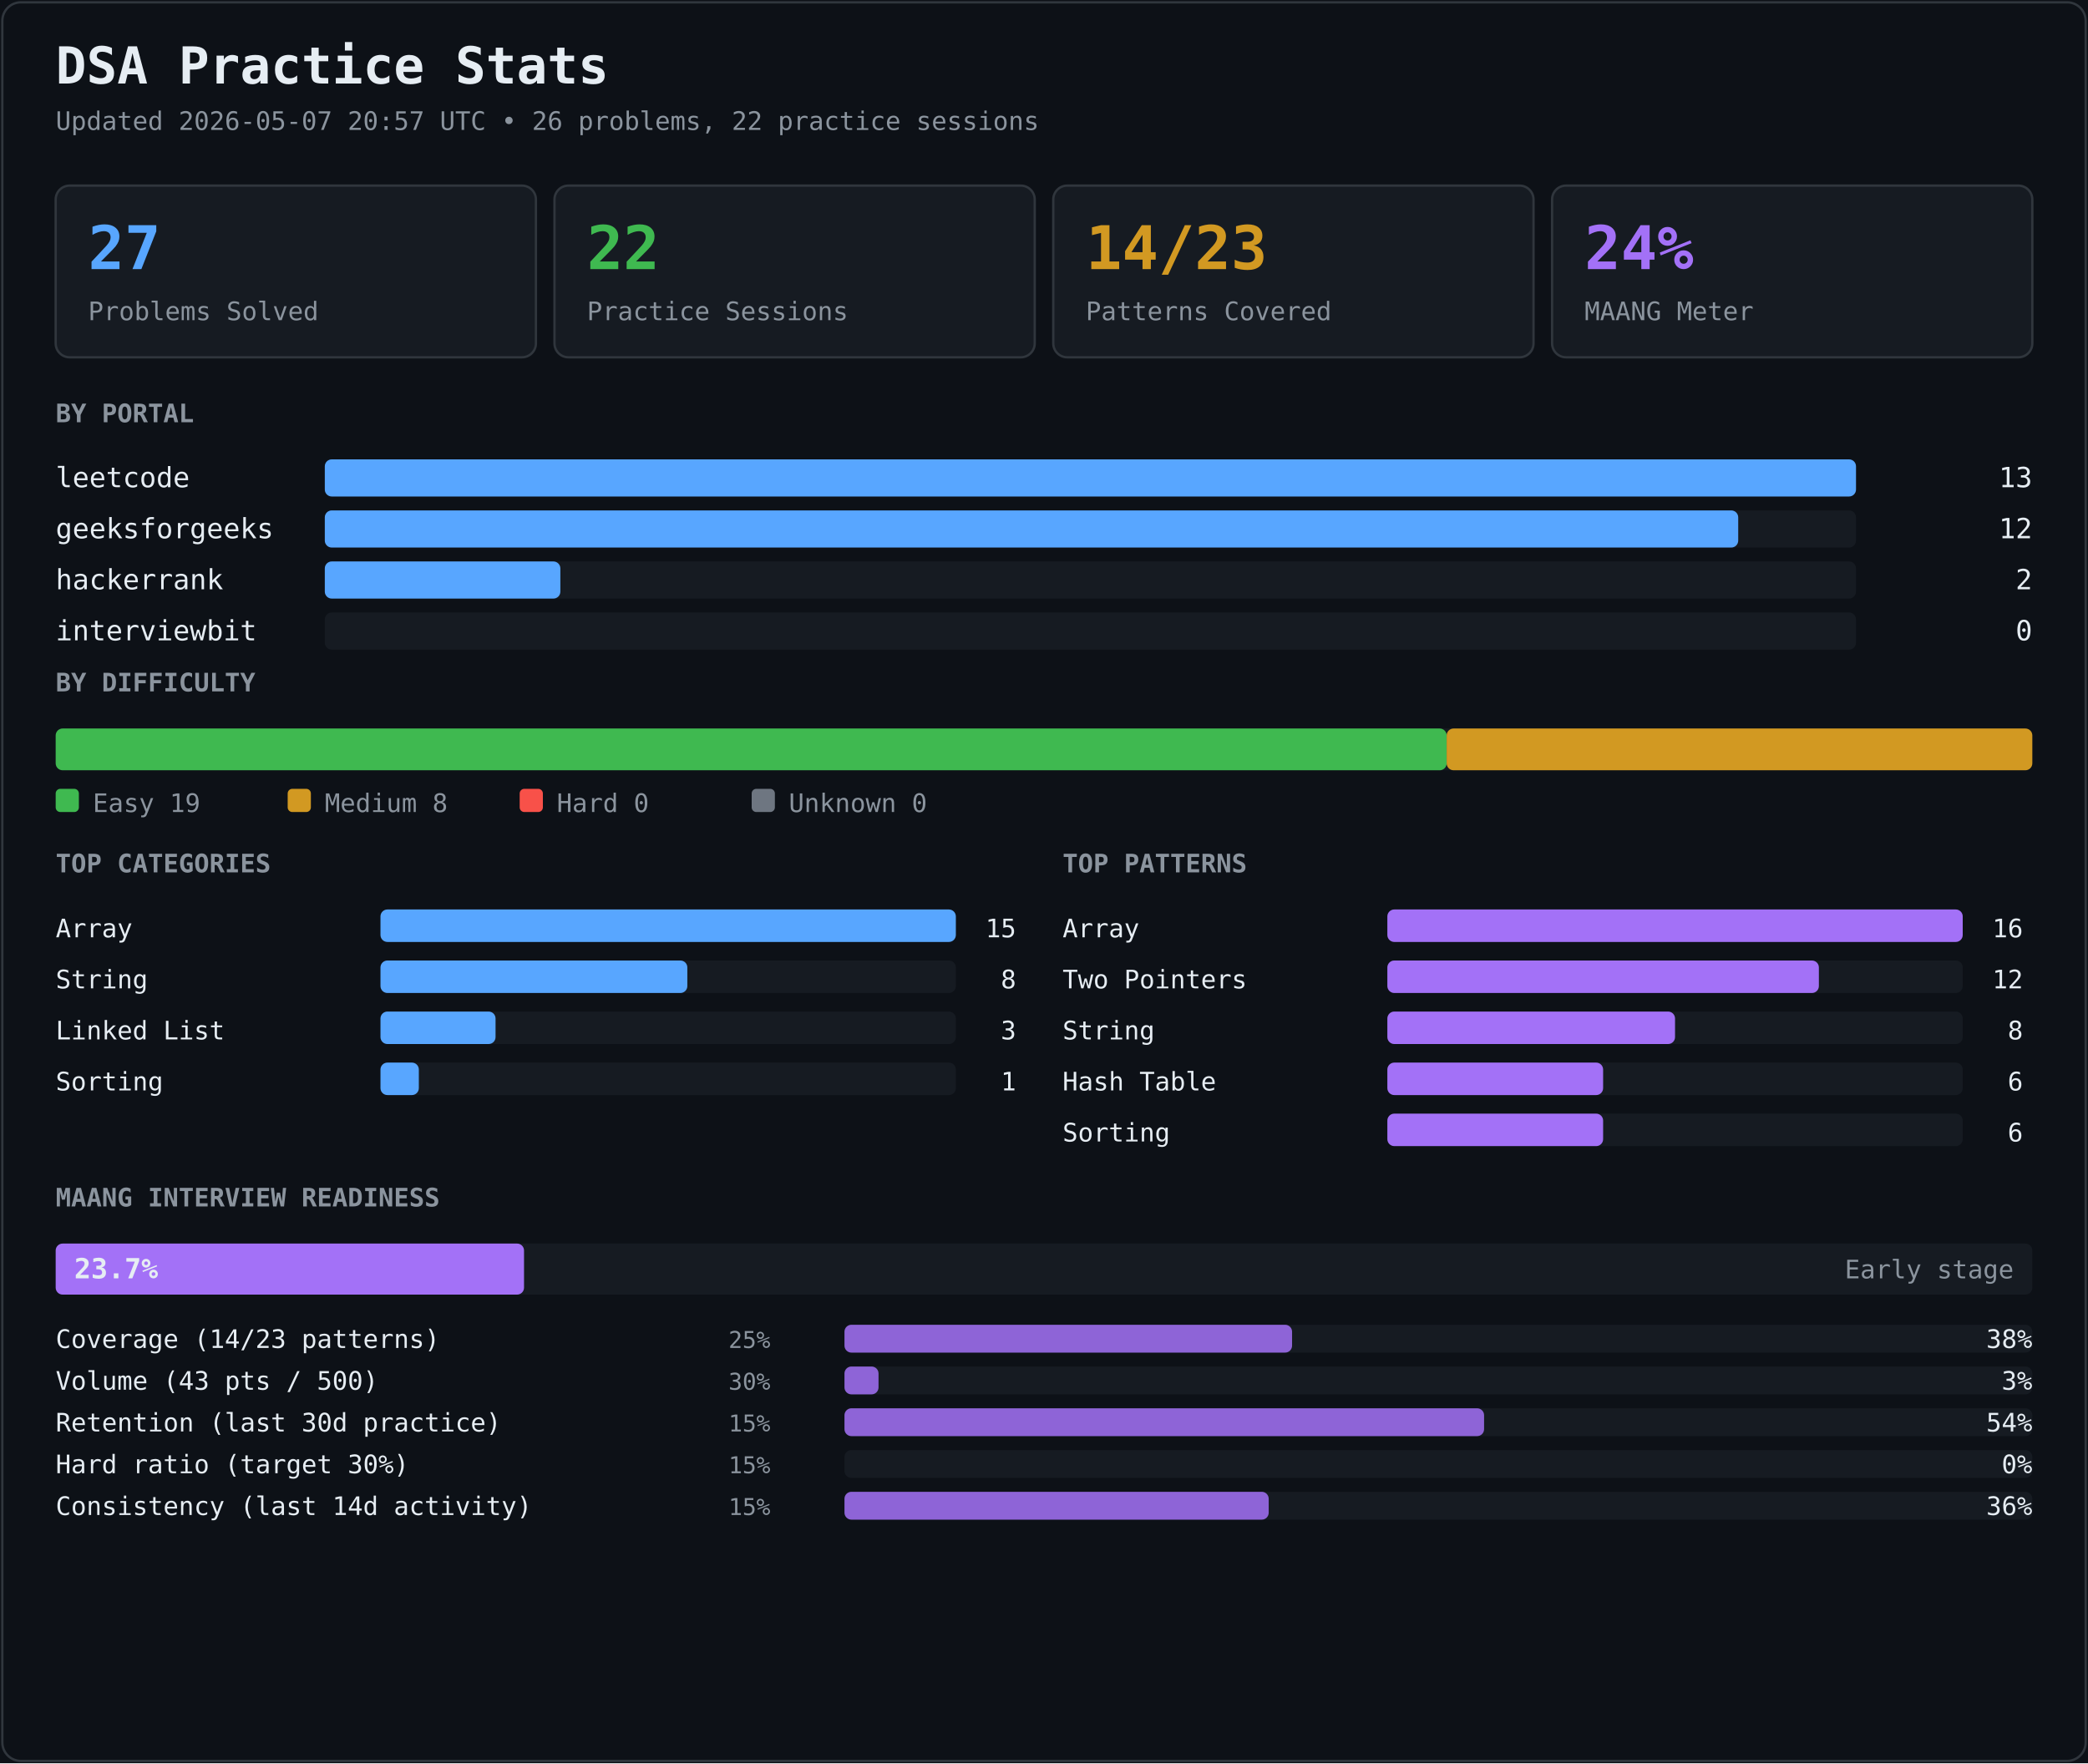
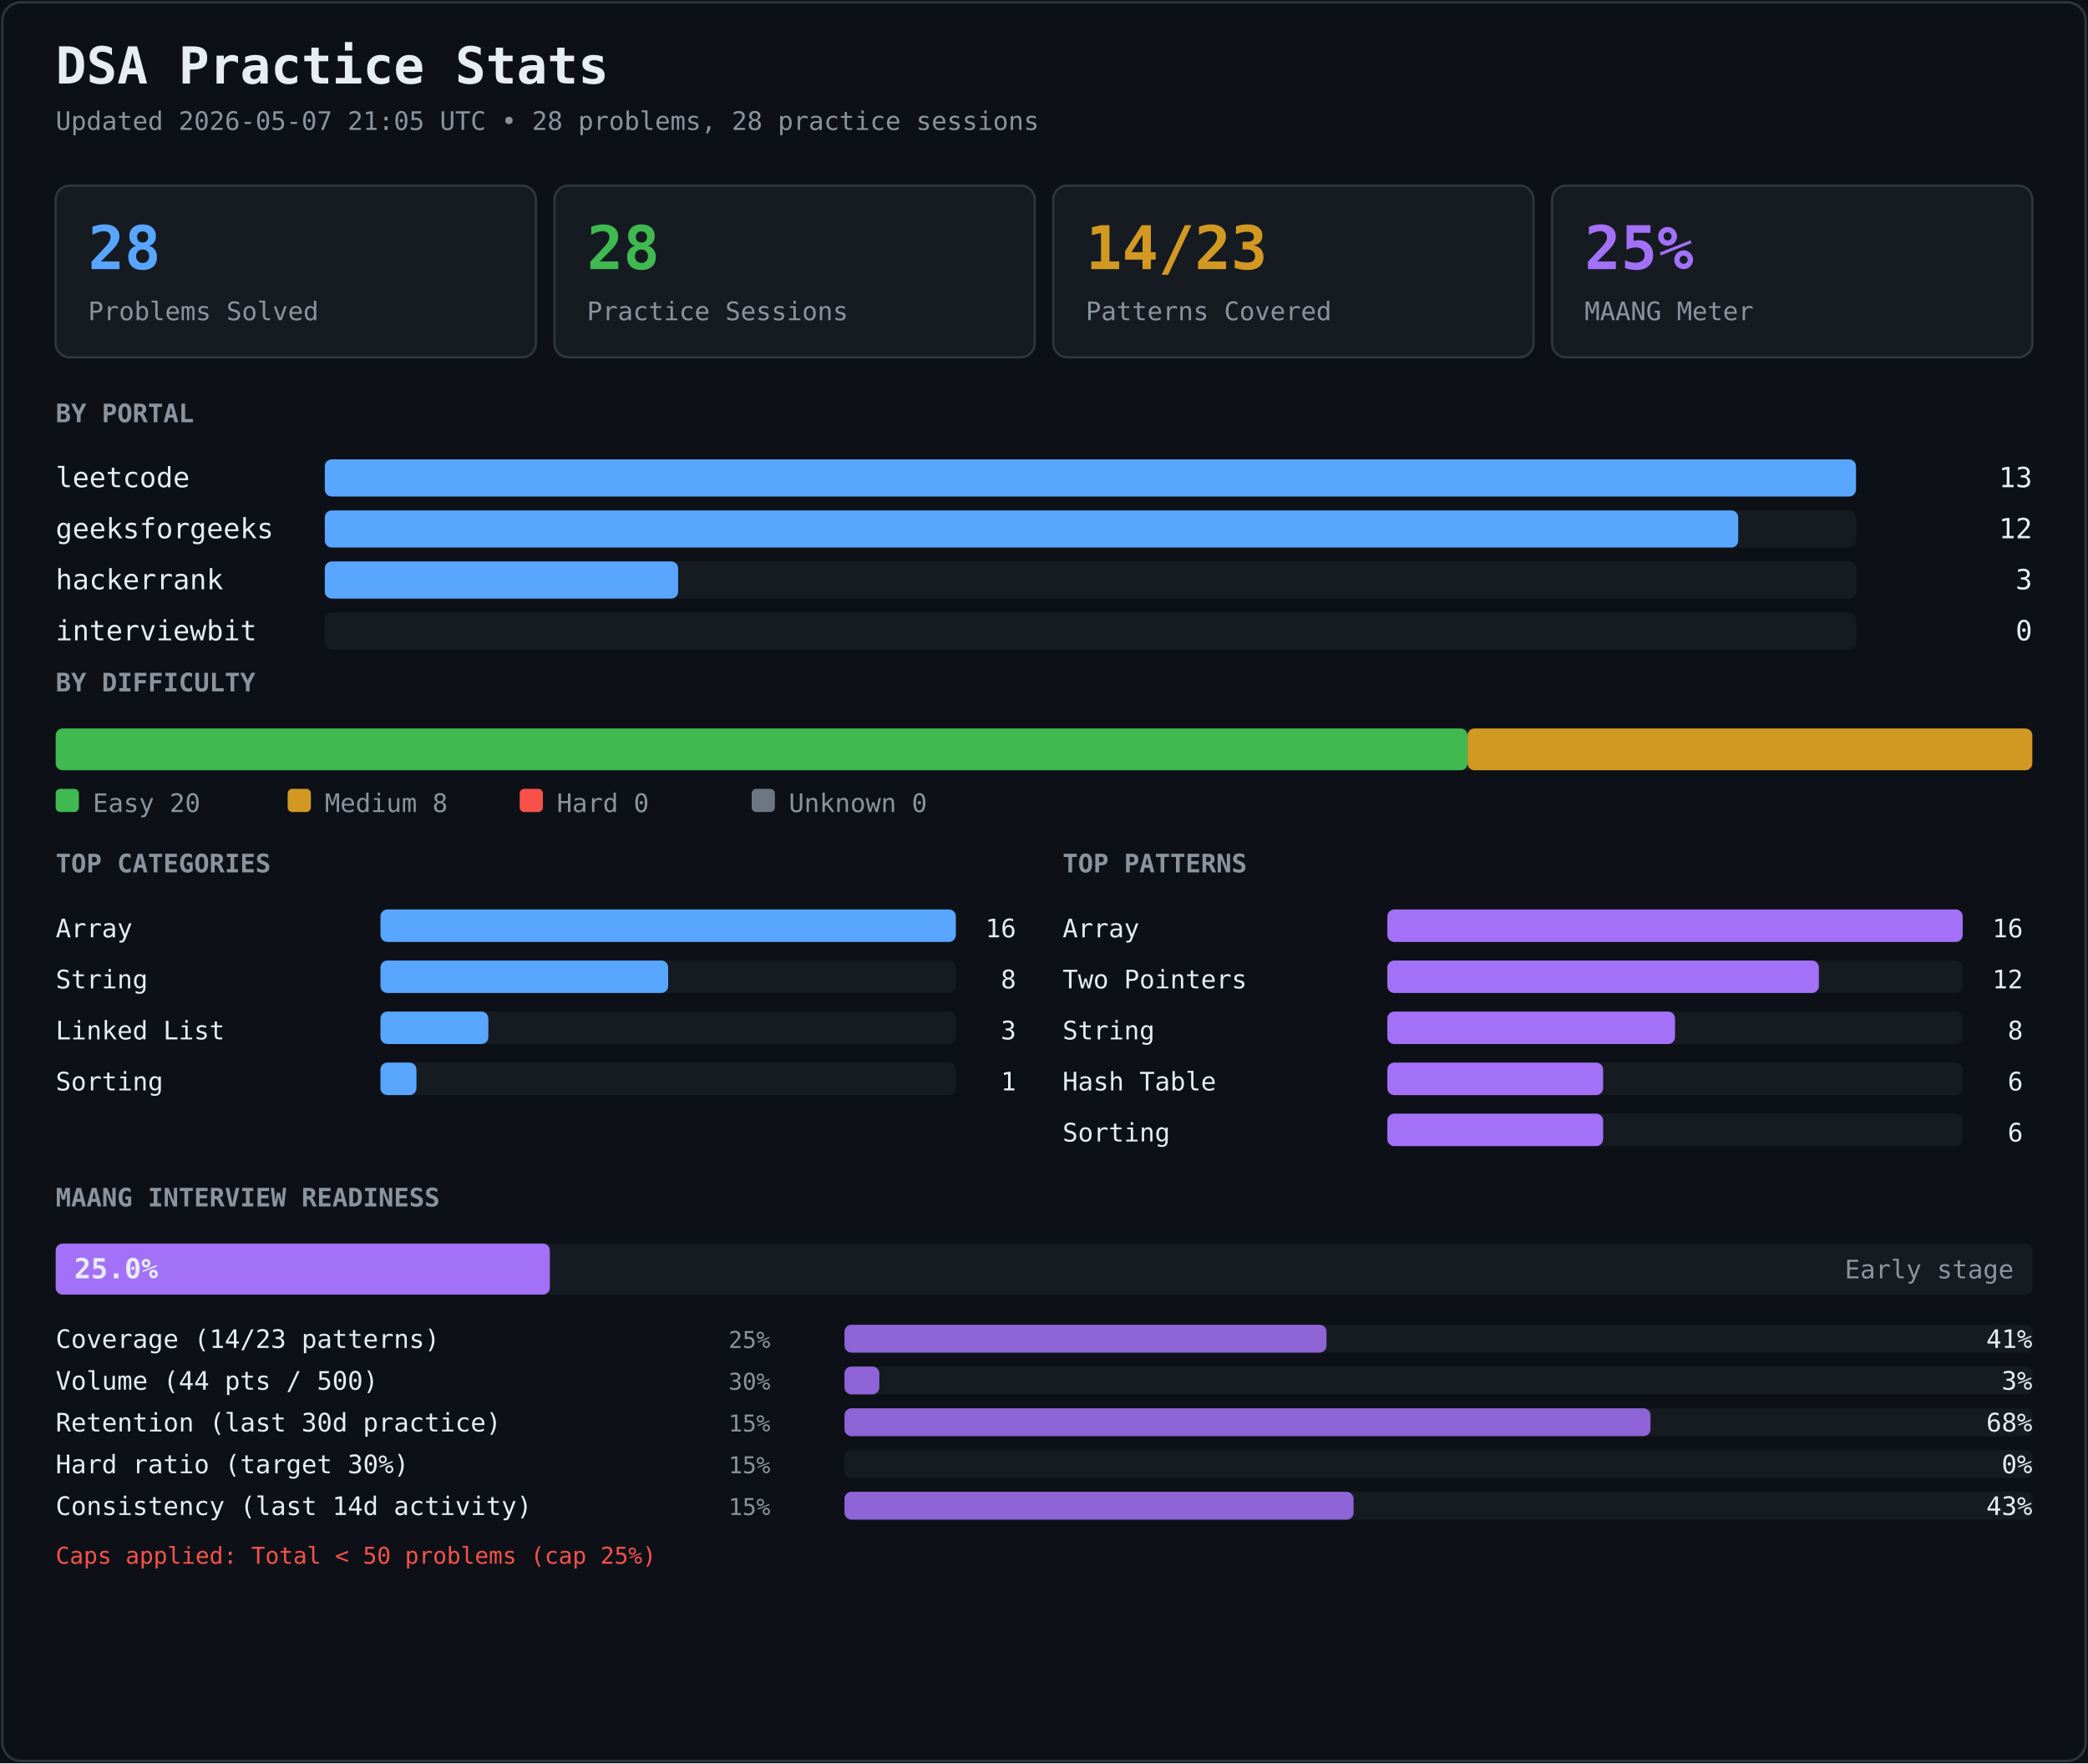
<svg xmlns="http://www.w3.org/2000/svg" width="900" height="760" viewBox="0 0 900 760">
  <rect width="900" height="760" fill="#0d1117" />
  <rect x="1" y="1" width="898" height="758" fill="none" stroke="#30363d" rx="8" />
  <text x="24" y="36" font-family="ui-monospace, SFMono-Regular, Menlo, Consolas, monospace" font-size="22" font-weight="700" fill="#e6edf3" text-anchor="start">DSA Practice Stats</text>
-   <text x="24" y="56" font-family="ui-monospace, SFMono-Regular, Menlo, Consolas, monospace" font-size="11" font-weight="400" fill="#8b949e" text-anchor="start">Updated 2026-05-07 20:57 UTC • 26 problems, 22 practice sessions</text>
+   <text x="24" y="56" font-family="ui-monospace, SFMono-Regular, Menlo, Consolas, monospace" font-size="11" font-weight="400" fill="#8b949e" text-anchor="start">Updated 2026-05-07 21:05 UTC • 28 problems, 28 practice sessions</text>
  <rect x="24" y="80" width="207" height="74" rx="6" fill="#161b22" stroke="#30363d" />
-   <text x="38" y="116" font-family="ui-monospace, SFMono-Regular, Menlo, Consolas, monospace" font-size="26" font-weight="700" fill="#58a6ff" text-anchor="start">27</text>
+   <text x="38" y="116" font-family="ui-monospace, SFMono-Regular, Menlo, Consolas, monospace" font-size="26" font-weight="700" fill="#58a6ff" text-anchor="start">28</text>
  <text x="38" y="138" font-family="ui-monospace, SFMono-Regular, Menlo, Consolas, monospace" font-size="11" font-weight="400" fill="#8b949e" text-anchor="start">Problems Solved</text>
  <rect x="239" y="80" width="207" height="74" rx="6" fill="#161b22" stroke="#30363d" />
-   <text x="253" y="116" font-family="ui-monospace, SFMono-Regular, Menlo, Consolas, monospace" font-size="26" font-weight="700" fill="#3fb950" text-anchor="start">22</text>
+   <text x="253" y="116" font-family="ui-monospace, SFMono-Regular, Menlo, Consolas, monospace" font-size="26" font-weight="700" fill="#3fb950" text-anchor="start">28</text>
  <text x="253" y="138" font-family="ui-monospace, SFMono-Regular, Menlo, Consolas, monospace" font-size="11" font-weight="400" fill="#8b949e" text-anchor="start">Practice Sessions</text>
  <rect x="454" y="80" width="207" height="74" rx="6" fill="#161b22" stroke="#30363d" />
  <text x="468" y="116" font-family="ui-monospace, SFMono-Regular, Menlo, Consolas, monospace" font-size="26" font-weight="700" fill="#d29922" text-anchor="start">14/23</text>
  <text x="468" y="138" font-family="ui-monospace, SFMono-Regular, Menlo, Consolas, monospace" font-size="11" font-weight="400" fill="#8b949e" text-anchor="start">Patterns Covered</text>
  <rect x="669" y="80" width="207" height="74" rx="6" fill="#161b22" stroke="#30363d" />
-   <text x="683" y="116" font-family="ui-monospace, SFMono-Regular, Menlo, Consolas, monospace" font-size="26" font-weight="700" fill="#a371f7" text-anchor="start">24%</text>
+   <text x="683" y="116" font-family="ui-monospace, SFMono-Regular, Menlo, Consolas, monospace" font-size="26" font-weight="700" fill="#a371f7" text-anchor="start">25%</text>
  <text x="683" y="138" font-family="ui-monospace, SFMono-Regular, Menlo, Consolas, monospace" font-size="11" font-weight="400" fill="#8b949e" text-anchor="start">MAANG Meter</text>
  <text x="24" y="182" font-family="ui-monospace, SFMono-Regular, Menlo, Consolas, monospace" font-size="11" font-weight="700" fill="#8b949e" text-anchor="start">BY PORTAL</text>
  <text x="24" y="210" font-family="ui-monospace, SFMono-Regular, Menlo, Consolas, monospace" font-size="12" font-weight="400" fill="#e6edf3" text-anchor="start">leetcode</text>
  <rect x="140" y="198" width="660" height="16" rx="3" fill="#161b22" opacity="1" />
  <rect x="140" y="198" width="660" height="16" rx="3" fill="#58a6ff" opacity="1" />
  <text x="876" y="210" font-family="ui-monospace, SFMono-Regular, Menlo, Consolas, monospace" font-size="12" font-weight="400" fill="#e6edf3" text-anchor="end">13</text>
  <text x="24" y="232" font-family="ui-monospace, SFMono-Regular, Menlo, Consolas, monospace" font-size="12" font-weight="400" fill="#e6edf3" text-anchor="start">geeksforgeeks</text>
  <rect x="140" y="220" width="660" height="16" rx="3" fill="#161b22" opacity="1" />
  <rect x="140" y="220" width="609.231" height="16" rx="3" fill="#58a6ff" opacity="1" />
  <text x="876" y="232" font-family="ui-monospace, SFMono-Regular, Menlo, Consolas, monospace" font-size="12" font-weight="400" fill="#e6edf3" text-anchor="end">12</text>
  <text x="24" y="254" font-family="ui-monospace, SFMono-Regular, Menlo, Consolas, monospace" font-size="12" font-weight="400" fill="#e6edf3" text-anchor="start">hackerrank</text>
  <rect x="140" y="242" width="660" height="16" rx="3" fill="#161b22" opacity="1" />
-   <rect x="140" y="242" width="101.538" height="16" rx="3" fill="#58a6ff" opacity="1" />
-   <text x="876" y="254" font-family="ui-monospace, SFMono-Regular, Menlo, Consolas, monospace" font-size="12" font-weight="400" fill="#e6edf3" text-anchor="end">2</text>
+   <rect x="140" y="242" width="152.308" height="16" rx="3" fill="#58a6ff" opacity="1" />
+   <text x="876" y="254" font-family="ui-monospace, SFMono-Regular, Menlo, Consolas, monospace" font-size="12" font-weight="400" fill="#e6edf3" text-anchor="end">3</text>
  <text x="24" y="276" font-family="ui-monospace, SFMono-Regular, Menlo, Consolas, monospace" font-size="12" font-weight="400" fill="#e6edf3" text-anchor="start">interviewbit</text>
  <rect x="140" y="264" width="660" height="16" rx="3" fill="#161b22" opacity="1" />
  <text x="876" y="276" font-family="ui-monospace, SFMono-Regular, Menlo, Consolas, monospace" font-size="12" font-weight="400" fill="#e6edf3" text-anchor="end">0</text>
  <text x="24" y="298" font-family="ui-monospace, SFMono-Regular, Menlo, Consolas, monospace" font-size="11" font-weight="700" fill="#8b949e" text-anchor="start">BY DIFFICULTY</text>
  <rect x="24" y="314" width="852" height="18" rx="3" fill="#161b22" opacity="1" />
-   <rect x="24" y="314" width="599.556" height="18" rx="3" fill="#3fb950" opacity="1" />
-   <rect x="623.556" y="314" width="252.444" height="18" rx="3" fill="#d29922" opacity="1" />
+   <rect x="24" y="314" width="608.571" height="18" rx="3" fill="#3fb950" opacity="1" />
+   <rect x="632.571" y="314" width="243.429" height="18" rx="3" fill="#d29922" opacity="1" />
  <rect x="24" y="340" width="10" height="10" rx="2" fill="#3fb950" />
-   <text x="40" y="350" font-family="ui-monospace, SFMono-Regular, Menlo, Consolas, monospace" font-size="11" font-weight="400" fill="#8b949e" text-anchor="start">Easy 19</text>
+   <text x="40" y="350" font-family="ui-monospace, SFMono-Regular, Menlo, Consolas, monospace" font-size="11" font-weight="400" fill="#8b949e" text-anchor="start">Easy 20</text>
  <rect x="124" y="340" width="10" height="10" rx="2" fill="#d29922" />
  <text x="140" y="350" font-family="ui-monospace, SFMono-Regular, Menlo, Consolas, monospace" font-size="11" font-weight="400" fill="#8b949e" text-anchor="start">Medium 8</text>
  <rect x="224" y="340" width="10" height="10" rx="2" fill="#f85149" />
  <text x="240" y="350" font-family="ui-monospace, SFMono-Regular, Menlo, Consolas, monospace" font-size="11" font-weight="400" fill="#8b949e" text-anchor="start">Hard 0</text>
  <rect x="324" y="340" width="10" height="10" rx="2" fill="#6e7681" />
  <text x="340" y="350" font-family="ui-monospace, SFMono-Regular, Menlo, Consolas, monospace" font-size="11" font-weight="400" fill="#8b949e" text-anchor="start">Unknown 0</text>
  <text x="24" y="376" font-family="ui-monospace, SFMono-Regular, Menlo, Consolas, monospace" font-size="11" font-weight="700" fill="#8b949e" text-anchor="start">TOP CATEGORIES</text>
  <text x="458" y="376" font-family="ui-monospace, SFMono-Regular, Menlo, Consolas, monospace" font-size="11" font-weight="700" fill="#8b949e" text-anchor="start">TOP PATTERNS</text>
  <text x="24" y="404" font-family="ui-monospace, SFMono-Regular, Menlo, Consolas, monospace" font-size="11" font-weight="400" fill="#e6edf3" text-anchor="start">Array</text>
  <rect x="164" y="392" width="248" height="14" rx="3" fill="#161b22" opacity="1" />
  <rect x="164" y="392" width="248" height="14" rx="3" fill="#58a6ff" opacity="1" />
-   <text x="438" y="404" font-family="ui-monospace, SFMono-Regular, Menlo, Consolas, monospace" font-size="11" font-weight="400" fill="#e6edf3" text-anchor="end">15</text>
+   <text x="438" y="404" font-family="ui-monospace, SFMono-Regular, Menlo, Consolas, monospace" font-size="11" font-weight="400" fill="#e6edf3" text-anchor="end">16</text>
  <text x="458" y="404" font-family="ui-monospace, SFMono-Regular, Menlo, Consolas, monospace" font-size="11" font-weight="400" fill="#e6edf3" text-anchor="start">Array</text>
  <rect x="598" y="392" width="248" height="14" rx="3" fill="#161b22" opacity="1" />
  <rect x="598" y="392" width="248" height="14" rx="3" fill="#a371f7" opacity="1" />
  <text x="872" y="404" font-family="ui-monospace, SFMono-Regular, Menlo, Consolas, monospace" font-size="11" font-weight="400" fill="#e6edf3" text-anchor="end">16</text>
  <text x="24" y="426" font-family="ui-monospace, SFMono-Regular, Menlo, Consolas, monospace" font-size="11" font-weight="400" fill="#e6edf3" text-anchor="start">String</text>
  <rect x="164" y="414" width="248" height="14" rx="3" fill="#161b22" opacity="1" />
-   <rect x="164" y="414" width="132.267" height="14" rx="3" fill="#58a6ff" opacity="1" />
+   <rect x="164" y="414" width="124" height="14" rx="3" fill="#58a6ff" opacity="1" />
  <text x="438" y="426" font-family="ui-monospace, SFMono-Regular, Menlo, Consolas, monospace" font-size="11" font-weight="400" fill="#e6edf3" text-anchor="end">8</text>
  <text x="458" y="426" font-family="ui-monospace, SFMono-Regular, Menlo, Consolas, monospace" font-size="11" font-weight="400" fill="#e6edf3" text-anchor="start">Two Pointers</text>
  <rect x="598" y="414" width="248" height="14" rx="3" fill="#161b22" opacity="1" />
  <rect x="598" y="414" width="186" height="14" rx="3" fill="#a371f7" opacity="1" />
  <text x="872" y="426" font-family="ui-monospace, SFMono-Regular, Menlo, Consolas, monospace" font-size="11" font-weight="400" fill="#e6edf3" text-anchor="end">12</text>
  <text x="24" y="448" font-family="ui-monospace, SFMono-Regular, Menlo, Consolas, monospace" font-size="11" font-weight="400" fill="#e6edf3" text-anchor="start">Linked List</text>
  <rect x="164" y="436" width="248" height="14" rx="3" fill="#161b22" opacity="1" />
-   <rect x="164" y="436" width="49.6" height="14" rx="3" fill="#58a6ff" opacity="1" />
+   <rect x="164" y="436" width="46.5" height="14" rx="3" fill="#58a6ff" opacity="1" />
  <text x="438" y="448" font-family="ui-monospace, SFMono-Regular, Menlo, Consolas, monospace" font-size="11" font-weight="400" fill="#e6edf3" text-anchor="end">3</text>
  <text x="458" y="448" font-family="ui-monospace, SFMono-Regular, Menlo, Consolas, monospace" font-size="11" font-weight="400" fill="#e6edf3" text-anchor="start">String</text>
  <rect x="598" y="436" width="248" height="14" rx="3" fill="#161b22" opacity="1" />
  <rect x="598" y="436" width="124" height="14" rx="3" fill="#a371f7" opacity="1" />
  <text x="872" y="448" font-family="ui-monospace, SFMono-Regular, Menlo, Consolas, monospace" font-size="11" font-weight="400" fill="#e6edf3" text-anchor="end">8</text>
  <text x="24" y="470" font-family="ui-monospace, SFMono-Regular, Menlo, Consolas, monospace" font-size="11" font-weight="400" fill="#e6edf3" text-anchor="start">Sorting</text>
  <rect x="164" y="458" width="248" height="14" rx="3" fill="#161b22" opacity="1" />
-   <rect x="164" y="458" width="16.533" height="14" rx="3" fill="#58a6ff" opacity="1" />
+   <rect x="164" y="458" width="15.5" height="14" rx="3" fill="#58a6ff" opacity="1" />
  <text x="438" y="470" font-family="ui-monospace, SFMono-Regular, Menlo, Consolas, monospace" font-size="11" font-weight="400" fill="#e6edf3" text-anchor="end">1</text>
  <text x="458" y="470" font-family="ui-monospace, SFMono-Regular, Menlo, Consolas, monospace" font-size="11" font-weight="400" fill="#e6edf3" text-anchor="start">Hash Table</text>
  <rect x="598" y="458" width="248" height="14" rx="3" fill="#161b22" opacity="1" />
  <rect x="598" y="458" width="93" height="14" rx="3" fill="#a371f7" opacity="1" />
  <text x="872" y="470" font-family="ui-monospace, SFMono-Regular, Menlo, Consolas, monospace" font-size="11" font-weight="400" fill="#e6edf3" text-anchor="end">6</text>
  <text x="458" y="492" font-family="ui-monospace, SFMono-Regular, Menlo, Consolas, monospace" font-size="11" font-weight="400" fill="#e6edf3" text-anchor="start">Sorting</text>
  <rect x="598" y="480" width="248" height="14" rx="3" fill="#161b22" opacity="1" />
  <rect x="598" y="480" width="93" height="14" rx="3" fill="#a371f7" opacity="1" />
  <text x="872" y="492" font-family="ui-monospace, SFMono-Regular, Menlo, Consolas, monospace" font-size="11" font-weight="400" fill="#e6edf3" text-anchor="end">6</text>
  <text x="24" y="520" font-family="ui-monospace, SFMono-Regular, Menlo, Consolas, monospace" font-size="11" font-weight="700" fill="#8b949e" text-anchor="start">MAANG INTERVIEW READINESS</text>
  <rect x="24" y="536" width="852" height="22" rx="3" fill="#161b22" opacity="1" />
-   <rect x="24" y="536" width="201.876" height="22" rx="3" fill="#a371f7" opacity="1" />
-   <text x="32" y="551" font-family="ui-monospace, SFMono-Regular, Menlo, Consolas, monospace" font-size="12" font-weight="700" fill="#e6edf3" text-anchor="start">23.7%</text>
+   <rect x="24" y="536" width="213" height="22" rx="3" fill="#a371f7" opacity="1" />
+   <text x="32" y="551" font-family="ui-monospace, SFMono-Regular, Menlo, Consolas, monospace" font-size="12" font-weight="700" fill="#e6edf3" text-anchor="start">25.0%</text>
  <text x="868" y="551" font-family="ui-monospace, SFMono-Regular, Menlo, Consolas, monospace" font-size="11" font-weight="400" fill="#8b949e" text-anchor="end">Early stage</text>
  <text x="24" y="581" font-family="ui-monospace, SFMono-Regular, Menlo, Consolas, monospace" font-size="11" font-weight="400" fill="#e6edf3" text-anchor="start">Coverage (14/23 patterns)</text>
  <text x="314" y="581" font-family="ui-monospace, SFMono-Regular, Menlo, Consolas, monospace" font-size="10" font-weight="400" fill="#8b949e" text-anchor="start">25%</text>
  <rect x="364" y="571" width="512" height="12" rx="3" fill="#161b22" opacity="1" />
-   <rect x="364" y="571" width="192.928" height="12" rx="3" fill="#a371f7" opacity="0.85" />
-   <text x="876" y="581" font-family="ui-monospace, SFMono-Regular, Menlo, Consolas, monospace" font-size="11" font-weight="400" fill="#e6edf3" text-anchor="end">38%</text>
-   <text x="24" y="599" font-family="ui-monospace, SFMono-Regular, Menlo, Consolas, monospace" font-size="11" font-weight="400" fill="#e6edf3" text-anchor="start">Volume (43 pts / 500)</text>
+   <rect x="364" y="571" width="207.768" height="12" rx="3" fill="#a371f7" opacity="0.85" />
+   <text x="876" y="581" font-family="ui-monospace, SFMono-Regular, Menlo, Consolas, monospace" font-size="11" font-weight="400" fill="#e6edf3" text-anchor="end">41%</text>
+   <text x="24" y="599" font-family="ui-monospace, SFMono-Regular, Menlo, Consolas, monospace" font-size="11" font-weight="400" fill="#e6edf3" text-anchor="start">Volume (44 pts / 500)</text>
  <text x="314" y="599" font-family="ui-monospace, SFMono-Regular, Menlo, Consolas, monospace" font-size="10" font-weight="400" fill="#8b949e" text-anchor="start">30%</text>
  <rect x="364" y="589" width="512" height="12" rx="3" fill="#161b22" opacity="1" />
-   <rect x="364" y="589" width="14.677" height="12" rx="3" fill="#a371f7" opacity="0.85" />
+   <rect x="364" y="589" width="15.019" height="12" rx="3" fill="#a371f7" opacity="0.85" />
  <text x="876" y="599" font-family="ui-monospace, SFMono-Regular, Menlo, Consolas, monospace" font-size="11" font-weight="400" fill="#e6edf3" text-anchor="end">3%</text>
  <text x="24" y="617" font-family="ui-monospace, SFMono-Regular, Menlo, Consolas, monospace" font-size="11" font-weight="400" fill="#e6edf3" text-anchor="start">Retention (last 30d practice)</text>
  <text x="314" y="617" font-family="ui-monospace, SFMono-Regular, Menlo, Consolas, monospace" font-size="10" font-weight="400" fill="#8b949e" text-anchor="start">15%</text>
  <rect x="364" y="607" width="512" height="12" rx="3" fill="#161b22" opacity="1" />
-   <rect x="364" y="607" width="275.692" height="12" rx="3" fill="#a371f7" opacity="0.85" />
-   <text x="876" y="617" font-family="ui-monospace, SFMono-Regular, Menlo, Consolas, monospace" font-size="11" font-weight="400" fill="#e6edf3" text-anchor="end">54%</text>
+   <rect x="364" y="607" width="347.429" height="12" rx="3" fill="#a371f7" opacity="0.85" />
+   <text x="876" y="617" font-family="ui-monospace, SFMono-Regular, Menlo, Consolas, monospace" font-size="11" font-weight="400" fill="#e6edf3" text-anchor="end">68%</text>
  <text x="24" y="635" font-family="ui-monospace, SFMono-Regular, Menlo, Consolas, monospace" font-size="11" font-weight="400" fill="#e6edf3" text-anchor="start">Hard ratio (target 30%)</text>
  <text x="314" y="635" font-family="ui-monospace, SFMono-Regular, Menlo, Consolas, monospace" font-size="10" font-weight="400" fill="#8b949e" text-anchor="start">15%</text>
  <rect x="364" y="625" width="512" height="12" rx="3" fill="#161b22" opacity="1" />
  <rect x="364" y="625" width="0" height="12" rx="3" fill="#a371f7" opacity="0.85" />
  <text x="876" y="635" font-family="ui-monospace, SFMono-Regular, Menlo, Consolas, monospace" font-size="11" font-weight="400" fill="#e6edf3" text-anchor="end">0%</text>
  <text x="24" y="653" font-family="ui-monospace, SFMono-Regular, Menlo, Consolas, monospace" font-size="11" font-weight="400" fill="#e6edf3" text-anchor="start">Consistency (last 14d activity)</text>
  <text x="314" y="653" font-family="ui-monospace, SFMono-Regular, Menlo, Consolas, monospace" font-size="10" font-weight="400" fill="#8b949e" text-anchor="start">15%</text>
  <rect x="364" y="643" width="512" height="12" rx="3" fill="#161b22" opacity="1" />
-   <rect x="364" y="643" width="182.857" height="12" rx="3" fill="#a371f7" opacity="0.85" />
-   <text x="876" y="653" font-family="ui-monospace, SFMono-Regular, Menlo, Consolas, monospace" font-size="11" font-weight="400" fill="#e6edf3" text-anchor="end">36%</text>
+   <rect x="364" y="643" width="219.429" height="12" rx="3" fill="#a371f7" opacity="0.85" />
+   <text x="876" y="653" font-family="ui-monospace, SFMono-Regular, Menlo, Consolas, monospace" font-size="11" font-weight="400" fill="#e6edf3" text-anchor="end">43%</text>
+   <text x="24" y="674" font-family="ui-monospace, SFMono-Regular, Menlo, Consolas, monospace" font-size="10" font-weight="400" fill="#f85149" text-anchor="start">Caps applied: Total &lt; 50 problems (cap 25%)</text>
</svg>
